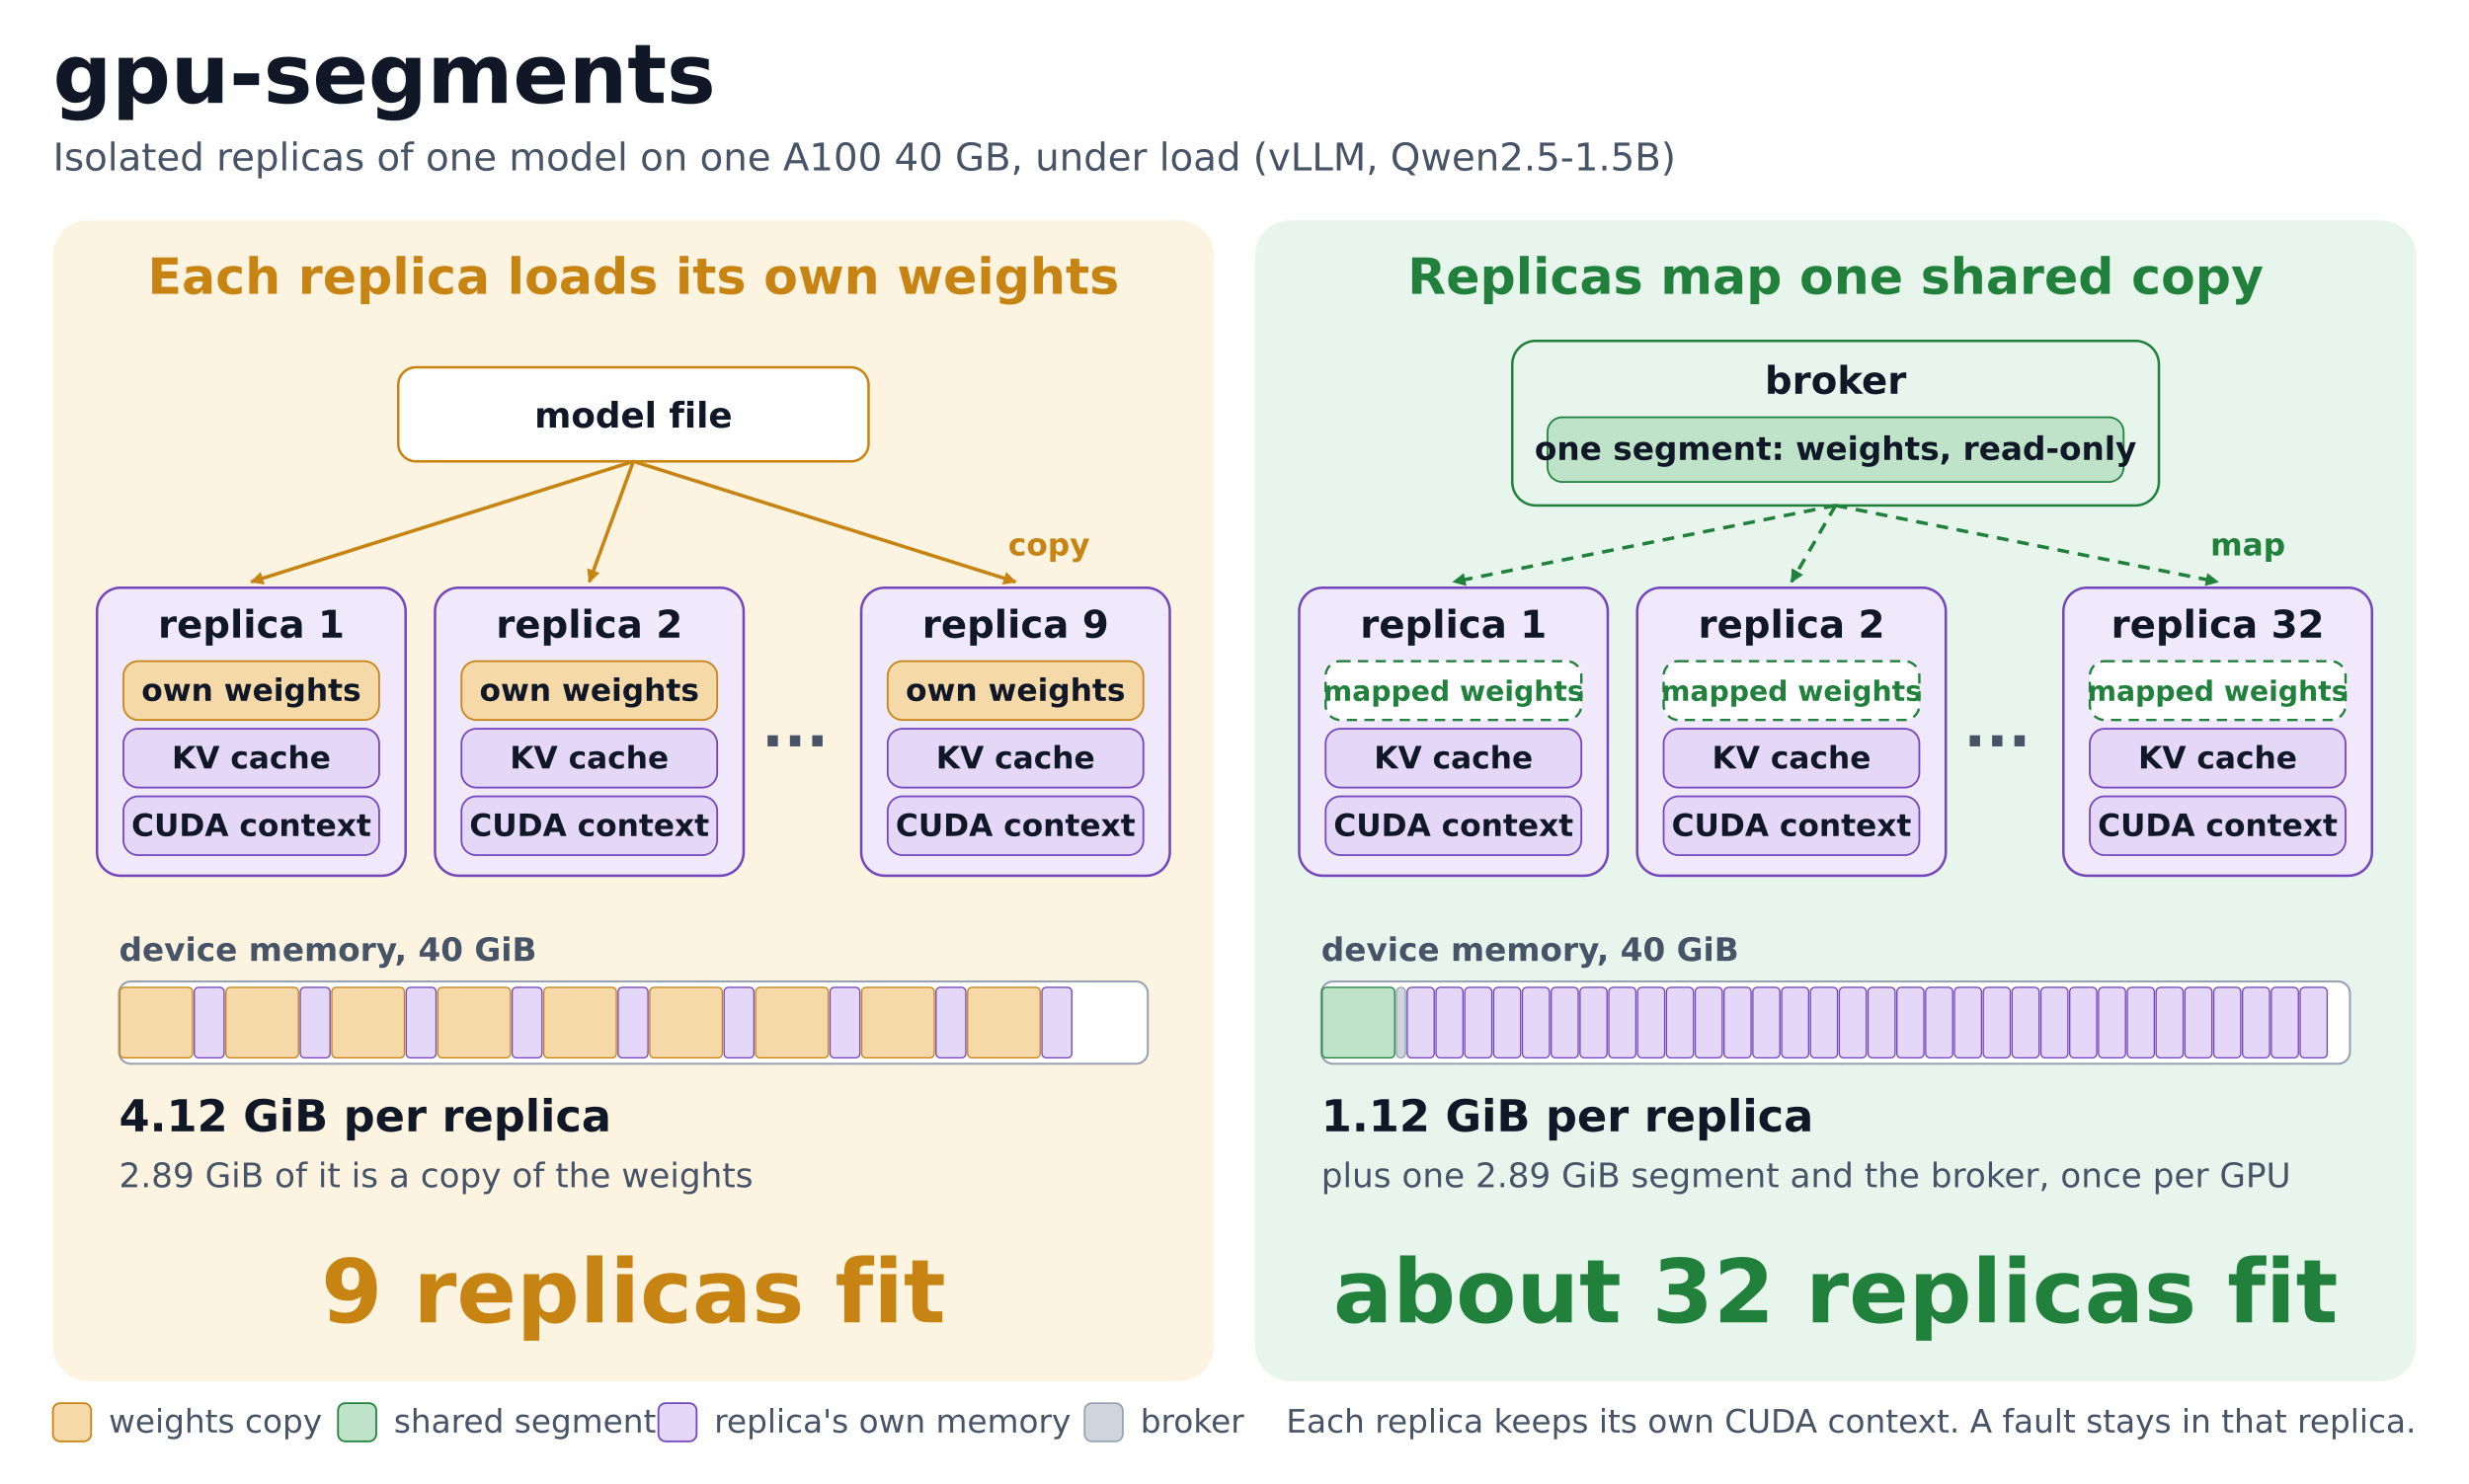
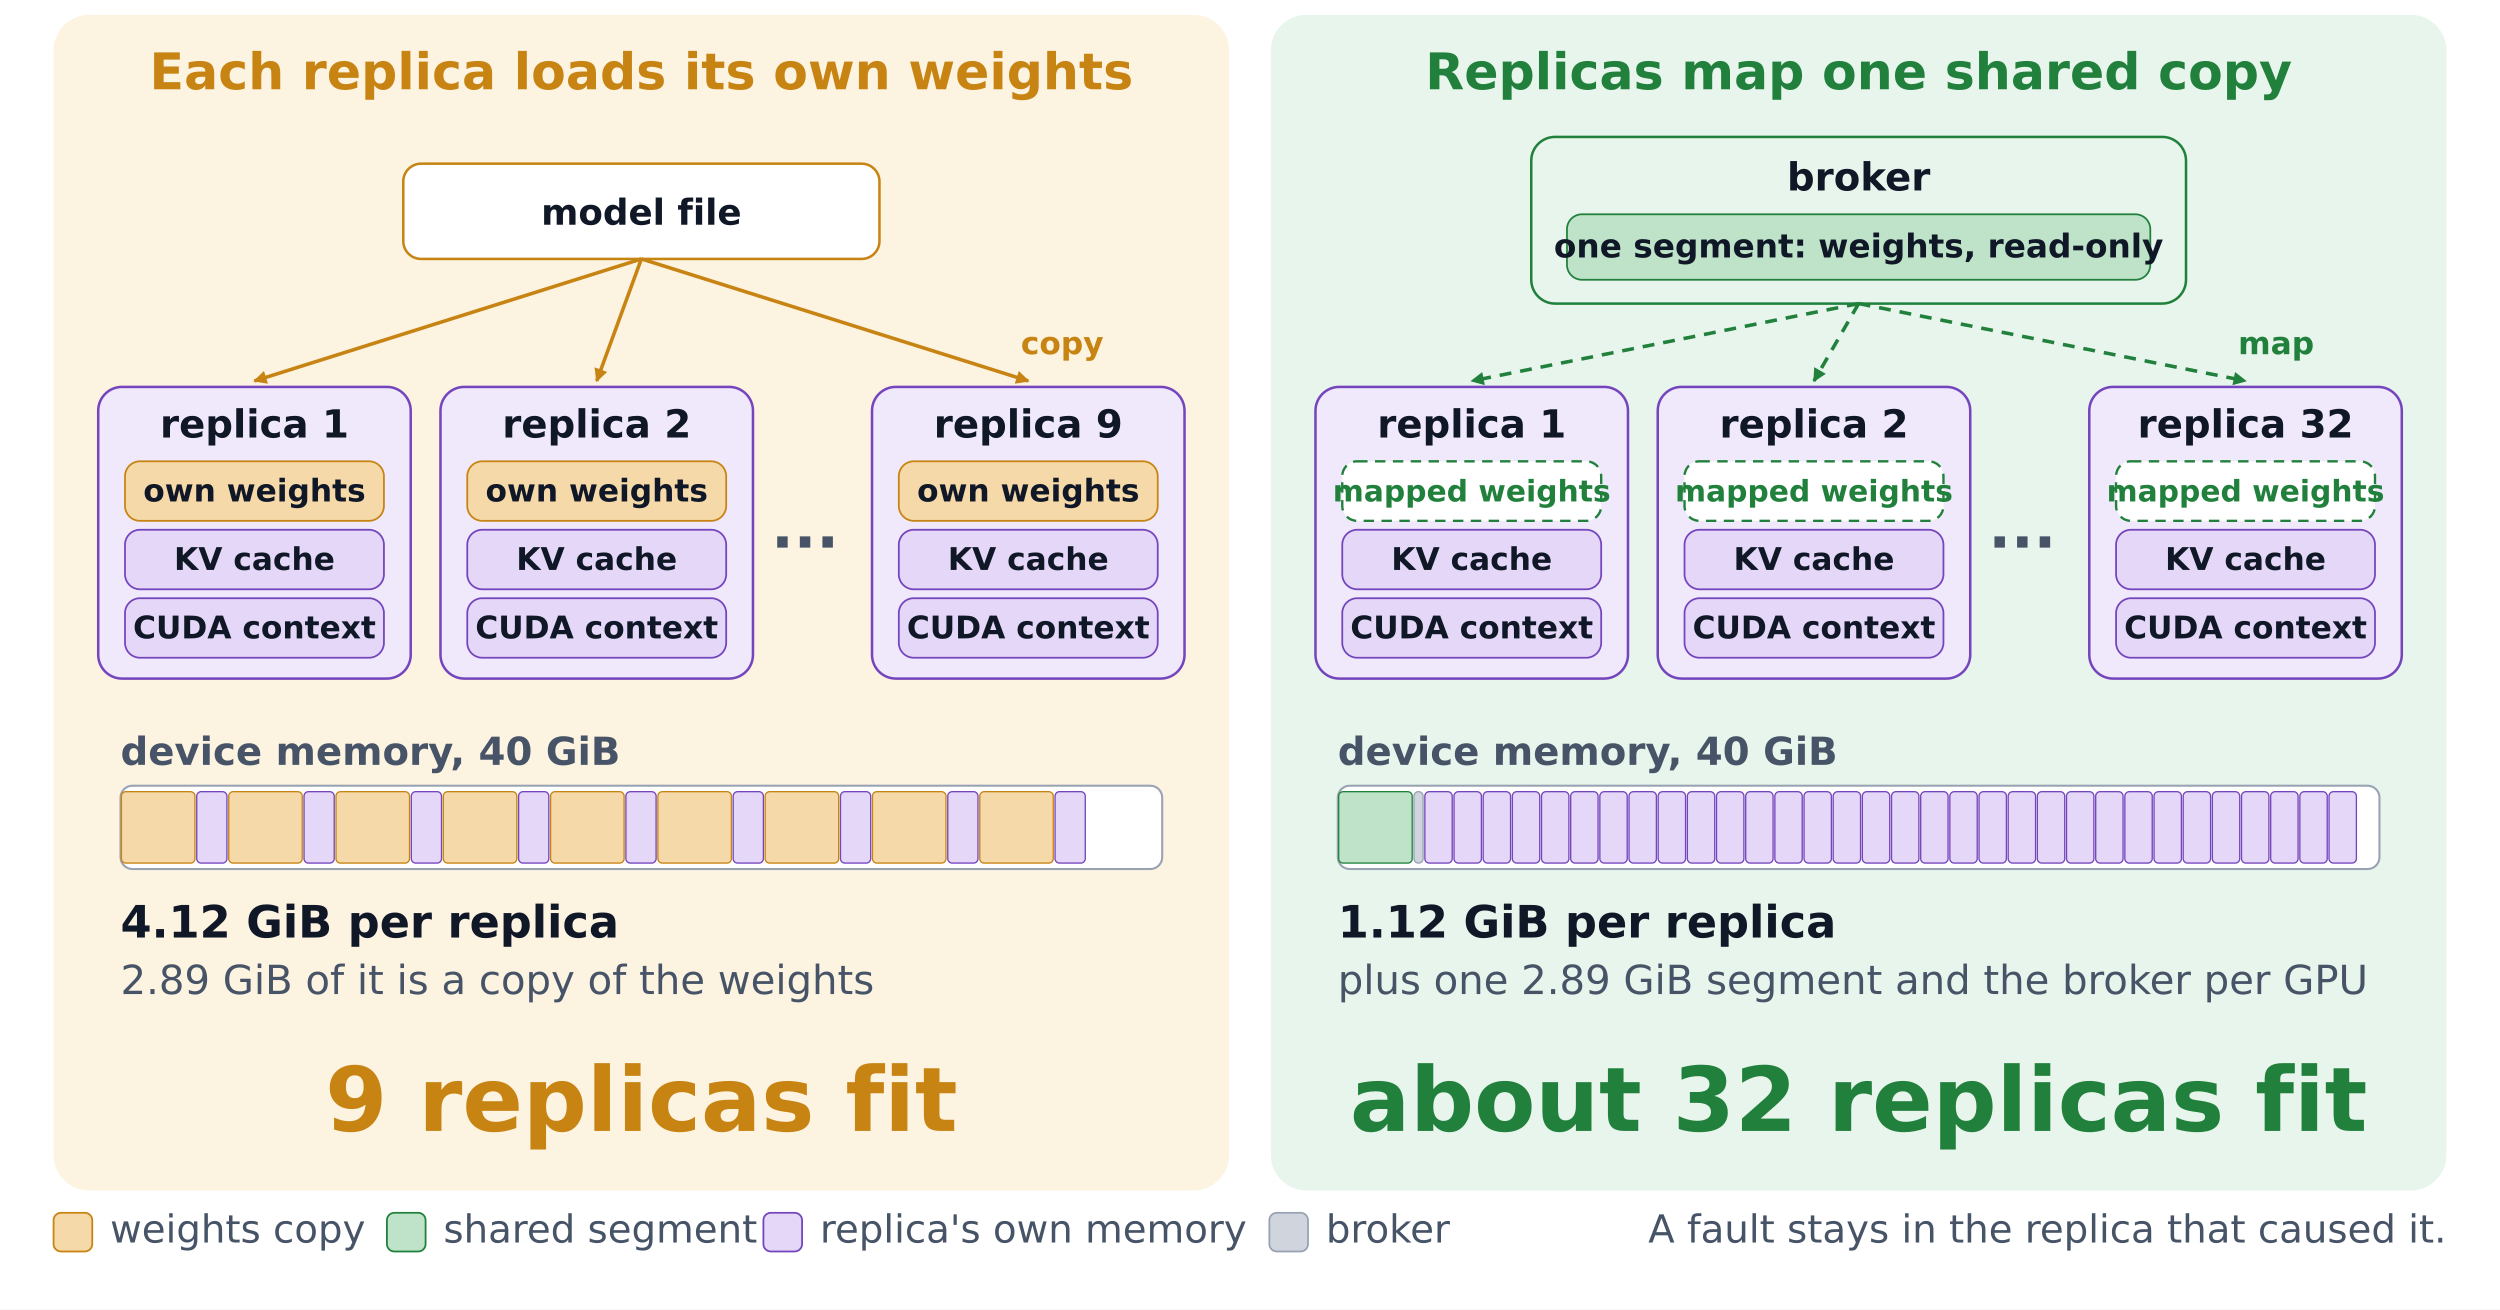
- <svg xmlns="http://www.w3.org/2000/svg" width="1680" height="1010" viewBox="0 0 1680 1010" role="img" aria-labelledby="title desc">
+ <svg xmlns="http://www.w3.org/2000/svg" width="1680" height="880" viewBox="0 140 1680 880" role="img" aria-labelledby="title desc">
  <defs>
    <marker id="green" viewBox="0 0 10 10" refX="9" refY="5" markerWidth="9" markerHeight="9" orient="auto" markerUnits="userSpaceOnUse">
      <path d="M 0 0 L 10 5 L 0 10 Z" fill="#21813C" />
    </marker>
    <marker id="orange" viewBox="0 0 10 10" refX="9" refY="5" markerWidth="9" markerHeight="9" orient="auto" markerUnits="userSpaceOnUse">
      <path d="M 0 0 L 10 5 L 0 10 Z" fill="#C78413" />
    </marker>
  </defs>
-   <rect x="0.0" y="0.0" width="1680.0" height="1010.0" rx="0" fill="#FFFFFF" stroke="none" stroke-width="1.7" />
-   <text x="36.0" y="70.0" text-anchor="start" font-family="DejaVu Sans, Arial, sans-serif" font-size="56" font-weight="750" fill="#101828">gpu-segments</text>
-   <text x="36.0" y="116.0" text-anchor="start" font-family="DejaVu Sans, Arial, sans-serif" font-size="26" font-weight="500" fill="#475467">Isolated replicas of one model on one A100 40 GB, under load (vLLM, Qwen2.5-1.5B)</text>
+   <rect x="0.0" y="140.0" width="1680.0" height="880.0" rx="0" fill="#FFFFFF" stroke="none" stroke-width="1.7" />
  <rect x="36.0" y="150.0" width="790.0" height="790.0" rx="24" fill="#FDF3E1" stroke="none" stroke-width="1.7" />
  <text x="431.0" y="200.0" text-anchor="middle" font-family="DejaVu Sans, Arial, sans-serif" font-size="34" font-weight="750" fill="#C78413">Each replica loads its own weights</text>
  <rect x="66.0" y="400.0" width="210.0" height="196.0" rx="16" fill="#F0E9FC" stroke="#7445BC" stroke-width="1.7" />
  <text x="171.0" y="434.0" text-anchor="middle" font-family="DejaVu Sans, Arial, sans-serif" font-size="26" font-weight="700" fill="#101828">replica 1</text>
  <rect x="84.0" y="450.0" width="174.0" height="40.0" rx="10" fill="#F6D9A8" stroke="#C78413" stroke-width="1.2" />
  <text x="171.0" y="477.0" text-anchor="middle" font-family="DejaVu Sans, Arial, sans-serif" font-size="21" font-weight="600" fill="#101828">own weights</text>
  <rect x="84.0" y="496.0" width="174.0" height="40.0" rx="10" fill="#E4D7F7" stroke="#7445BC" stroke-width="1.2" />
  <text x="171.0" y="523.0" text-anchor="middle" font-family="DejaVu Sans, Arial, sans-serif" font-size="21" font-weight="600" fill="#101828">KV cache</text>
  <rect x="84.0" y="542.0" width="174.0" height="40.0" rx="10" fill="#E4D7F7" stroke="#7445BC" stroke-width="1.2" />
  <text x="171.0" y="569.0" text-anchor="middle" font-family="DejaVu Sans, Arial, sans-serif" font-size="21" font-weight="600" fill="#101828">CUDA context</text>
  <rect x="296.0" y="400.0" width="210.0" height="196.0" rx="16" fill="#F0E9FC" stroke="#7445BC" stroke-width="1.7" />
  <text x="401.0" y="434.0" text-anchor="middle" font-family="DejaVu Sans, Arial, sans-serif" font-size="26" font-weight="700" fill="#101828">replica 2</text>
  <rect x="314.0" y="450.0" width="174.0" height="40.0" rx="10" fill="#F6D9A8" stroke="#C78413" stroke-width="1.2" />
  <text x="401.0" y="477.0" text-anchor="middle" font-family="DejaVu Sans, Arial, sans-serif" font-size="21" font-weight="600" fill="#101828">own weights</text>
  <rect x="314.0" y="496.0" width="174.0" height="40.0" rx="10" fill="#E4D7F7" stroke="#7445BC" stroke-width="1.2" />
  <text x="401.0" y="523.0" text-anchor="middle" font-family="DejaVu Sans, Arial, sans-serif" font-size="21" font-weight="600" fill="#101828">KV cache</text>
  <rect x="314.0" y="542.0" width="174.0" height="40.0" rx="10" fill="#E4D7F7" stroke="#7445BC" stroke-width="1.2" />
  <text x="401.0" y="569.0" text-anchor="middle" font-family="DejaVu Sans, Arial, sans-serif" font-size="21" font-weight="600" fill="#101828">CUDA context</text>
  <rect x="586.0" y="400.0" width="210.0" height="196.0" rx="16" fill="#F0E9FC" stroke="#7445BC" stroke-width="1.7" />
  <text x="691.0" y="434.0" text-anchor="middle" font-family="DejaVu Sans, Arial, sans-serif" font-size="26" font-weight="700" fill="#101828">replica 9</text>
  <rect x="604.0" y="450.0" width="174.0" height="40.0" rx="10" fill="#F6D9A8" stroke="#C78413" stroke-width="1.2" />
  <text x="691.0" y="477.0" text-anchor="middle" font-family="DejaVu Sans, Arial, sans-serif" font-size="21" font-weight="600" fill="#101828">own weights</text>
  <rect x="604.0" y="496.0" width="174.0" height="40.0" rx="10" fill="#E4D7F7" stroke="#7445BC" stroke-width="1.2" />
  <text x="691.0" y="523.0" text-anchor="middle" font-family="DejaVu Sans, Arial, sans-serif" font-size="21" font-weight="600" fill="#101828">KV cache</text>
  <rect x="604.0" y="542.0" width="174.0" height="40.0" rx="10" fill="#E4D7F7" stroke="#7445BC" stroke-width="1.2" />
  <text x="691.0" y="569.0" text-anchor="middle" font-family="DejaVu Sans, Arial, sans-serif" font-size="21" font-weight="600" fill="#101828">CUDA context</text>
  <text x="541.0" y="508.0" text-anchor="middle" font-family="DejaVu Sans, Arial, sans-serif" font-size="40" font-weight="700" fill="#475467">...</text>
  <rect x="271.0" y="250.0" width="320.0" height="64.0" rx="12" fill="#FFFFFF" stroke="#C78413" stroke-width="1.7" />
  <text x="431.0" y="291.0" text-anchor="middle" font-family="DejaVu Sans, Arial, sans-serif" font-size="24" font-weight="700" fill="#101828">model file</text>
  <path d="M 431.0 314 L 171 396" stroke="#C78413" stroke-width="2.4" fill="none" marker-end="url(#orange)" />
  <path d="M 431.0 314 L 401 396" stroke="#C78413" stroke-width="2.4" fill="none" marker-end="url(#orange)" />
  <path d="M 431.0 314 L 691 396" stroke="#C78413" stroke-width="2.4" fill="none" marker-end="url(#orange)" />
  <text x="686.0" y="378.0" text-anchor="start" font-family="DejaVu Sans, Arial, sans-serif" font-size="21" font-weight="600" fill="#C78413">copy</text>
-   <text x="81.0" y="654.0" text-anchor="start" font-family="DejaVu Sans, Arial, sans-serif" font-size="22" font-weight="700" fill="#475467">device memory, 40 GiB</text>
+   <text x="81.0" y="654.0" text-anchor="start" font-family="DejaVu Sans, Arial, sans-serif" font-size="26" font-weight="700" fill="#475467">device memory, 40 GiB</text>
  <rect x="81.0" y="668.0" width="700.0" height="56.0" rx="8" fill="#FFFFFF" stroke="#98A2B3" stroke-width="1.4" />
  <rect x="81.6" y="672" width="49.4" height="48" rx="3" fill="#F6D9A8" stroke="#C78413" stroke-width="0.9" />
  <rect x="132.2" y="672" width="20.3" height="48" rx="3" fill="#E4D7F7" stroke="#7445BC" stroke-width="0.9" />
  <rect x="153.7" y="672" width="49.4" height="48" rx="3" fill="#F6D9A8" stroke="#C78413" stroke-width="0.9" />
  <rect x="204.3" y="672" width="20.3" height="48" rx="3" fill="#E4D7F7" stroke="#7445BC" stroke-width="0.9" />
  <rect x="225.8" y="672" width="49.4" height="48" rx="3" fill="#F6D9A8" stroke="#C78413" stroke-width="0.9" />
  <rect x="276.4" y="672" width="20.3" height="48" rx="3" fill="#E4D7F7" stroke="#7445BC" stroke-width="0.9" />
  <rect x="297.9" y="672" width="49.4" height="48" rx="3" fill="#F6D9A8" stroke="#C78413" stroke-width="0.9" />
  <rect x="348.5" y="672" width="20.3" height="48" rx="3" fill="#E4D7F7" stroke="#7445BC" stroke-width="0.9" />
  <rect x="370.0" y="672" width="49.4" height="48" rx="3" fill="#F6D9A8" stroke="#C78413" stroke-width="0.9" />
  <rect x="420.6" y="672" width="20.3" height="48" rx="3" fill="#E4D7F7" stroke="#7445BC" stroke-width="0.9" />
  <rect x="442.1" y="672" width="49.4" height="48" rx="3" fill="#F6D9A8" stroke="#C78413" stroke-width="0.9" />
  <rect x="492.7" y="672" width="20.3" height="48" rx="3" fill="#E4D7F7" stroke="#7445BC" stroke-width="0.9" />
  <rect x="514.2" y="672" width="49.4" height="48" rx="3" fill="#F6D9A8" stroke="#C78413" stroke-width="0.9" />
  <rect x="564.8" y="672" width="20.3" height="48" rx="3" fill="#E4D7F7" stroke="#7445BC" stroke-width="0.9" />
  <rect x="586.3" y="672" width="49.4" height="48" rx="3" fill="#F6D9A8" stroke="#C78413" stroke-width="0.9" />
  <rect x="636.9" y="672" width="20.3" height="48" rx="3" fill="#E4D7F7" stroke="#7445BC" stroke-width="0.9" />
  <rect x="658.4" y="672" width="49.4" height="48" rx="3" fill="#F6D9A8" stroke="#C78413" stroke-width="0.9" />
  <rect x="709.0" y="672" width="20.3" height="48" rx="3" fill="#E4D7F7" stroke="#7445BC" stroke-width="0.9" />
  <text x="81.0" y="770.0" text-anchor="start" font-family="DejaVu Sans, Arial, sans-serif" font-size="30" font-weight="700" fill="#101828">4.12 GiB per replica</text>
-   <text x="81.0" y="808.0" text-anchor="start" font-family="DejaVu Sans, Arial, sans-serif" font-size="23" font-weight="500" fill="#475467">2.89 GiB of it is a copy of the weights</text>
+   <text x="81.0" y="808.0" text-anchor="start" font-family="DejaVu Sans, Arial, sans-serif" font-size="27" font-weight="500" fill="#475467">2.89 GiB of it is a copy of the weights</text>
  <text x="431.0" y="900.0" text-anchor="middle" font-family="DejaVu Sans, Arial, sans-serif" font-size="60" font-weight="750" fill="#C78413">9 replicas fit</text>
  <rect x="854.0" y="150.0" width="790.0" height="790.0" rx="24" fill="#E8F5EC" stroke="none" stroke-width="1.7" />
  <text x="1249.0" y="200.0" text-anchor="middle" font-family="DejaVu Sans, Arial, sans-serif" font-size="34" font-weight="750" fill="#21813C">Replicas map one shared copy</text>
  <rect x="884.0" y="400.0" width="210.0" height="196.0" rx="16" fill="#F0E9FC" stroke="#7445BC" stroke-width="1.7" />
  <text x="989.0" y="434.0" text-anchor="middle" font-family="DejaVu Sans, Arial, sans-serif" font-size="26" font-weight="700" fill="#101828">replica 1</text>
  <rect x="902.0" y="450.0" width="174.0" height="40.0" rx="10" fill="#FFFFFF" stroke="#21813C" stroke-width="1.6" stroke-dasharray="7 5" />
-   <text x="989.0" y="477.0" text-anchor="middle" font-family="DejaVu Sans, Arial, sans-serif" font-size="19" font-weight="600" fill="#21813C">mapped weights</text>
+   <text x="989.0" y="477.0" text-anchor="middle" font-family="DejaVu Sans, Arial, sans-serif" font-size="20" font-weight="600" fill="#21813C">mapped weights</text>
  <rect x="902.0" y="496.0" width="174.0" height="40.0" rx="10" fill="#E4D7F7" stroke="#7445BC" stroke-width="1.2" />
  <text x="989.0" y="523.0" text-anchor="middle" font-family="DejaVu Sans, Arial, sans-serif" font-size="21" font-weight="600" fill="#101828">KV cache</text>
  <rect x="902.0" y="542.0" width="174.0" height="40.0" rx="10" fill="#E4D7F7" stroke="#7445BC" stroke-width="1.2" />
  <text x="989.0" y="569.0" text-anchor="middle" font-family="DejaVu Sans, Arial, sans-serif" font-size="21" font-weight="600" fill="#101828">CUDA context</text>
  <rect x="1114.0" y="400.0" width="210.0" height="196.0" rx="16" fill="#F0E9FC" stroke="#7445BC" stroke-width="1.7" />
  <text x="1219.0" y="434.0" text-anchor="middle" font-family="DejaVu Sans, Arial, sans-serif" font-size="26" font-weight="700" fill="#101828">replica 2</text>
  <rect x="1132.0" y="450.0" width="174.0" height="40.0" rx="10" fill="#FFFFFF" stroke="#21813C" stroke-width="1.6" stroke-dasharray="7 5" />
-   <text x="1219.0" y="477.0" text-anchor="middle" font-family="DejaVu Sans, Arial, sans-serif" font-size="19" font-weight="600" fill="#21813C">mapped weights</text>
+   <text x="1219.0" y="477.0" text-anchor="middle" font-family="DejaVu Sans, Arial, sans-serif" font-size="20" font-weight="600" fill="#21813C">mapped weights</text>
  <rect x="1132.0" y="496.0" width="174.0" height="40.0" rx="10" fill="#E4D7F7" stroke="#7445BC" stroke-width="1.2" />
  <text x="1219.0" y="523.0" text-anchor="middle" font-family="DejaVu Sans, Arial, sans-serif" font-size="21" font-weight="600" fill="#101828">KV cache</text>
  <rect x="1132.0" y="542.0" width="174.0" height="40.0" rx="10" fill="#E4D7F7" stroke="#7445BC" stroke-width="1.2" />
  <text x="1219.0" y="569.0" text-anchor="middle" font-family="DejaVu Sans, Arial, sans-serif" font-size="21" font-weight="600" fill="#101828">CUDA context</text>
  <rect x="1404.0" y="400.0" width="210.0" height="196.0" rx="16" fill="#F0E9FC" stroke="#7445BC" stroke-width="1.7" />
  <text x="1509.0" y="434.0" text-anchor="middle" font-family="DejaVu Sans, Arial, sans-serif" font-size="26" font-weight="700" fill="#101828">replica 32</text>
  <rect x="1422.0" y="450.0" width="174.0" height="40.0" rx="10" fill="#FFFFFF" stroke="#21813C" stroke-width="1.6" stroke-dasharray="7 5" />
-   <text x="1509.0" y="477.0" text-anchor="middle" font-family="DejaVu Sans, Arial, sans-serif" font-size="19" font-weight="600" fill="#21813C">mapped weights</text>
+   <text x="1509.0" y="477.0" text-anchor="middle" font-family="DejaVu Sans, Arial, sans-serif" font-size="20" font-weight="600" fill="#21813C">mapped weights</text>
  <rect x="1422.0" y="496.0" width="174.0" height="40.0" rx="10" fill="#E4D7F7" stroke="#7445BC" stroke-width="1.2" />
  <text x="1509.0" y="523.0" text-anchor="middle" font-family="DejaVu Sans, Arial, sans-serif" font-size="21" font-weight="600" fill="#101828">KV cache</text>
  <rect x="1422.0" y="542.0" width="174.0" height="40.0" rx="10" fill="#E4D7F7" stroke="#7445BC" stroke-width="1.2" />
  <text x="1509.0" y="569.0" text-anchor="middle" font-family="DejaVu Sans, Arial, sans-serif" font-size="21" font-weight="600" fill="#101828">CUDA context</text>
  <text x="1359.0" y="508.0" text-anchor="middle" font-family="DejaVu Sans, Arial, sans-serif" font-size="40" font-weight="700" fill="#475467">...</text>
  <rect x="1029.0" y="232.0" width="440.0" height="112.0" rx="16" fill="#E8F5EC" stroke="#21813C" stroke-width="1.7" />
  <text x="1249.0" y="268.0" text-anchor="middle" font-family="DejaVu Sans, Arial, sans-serif" font-size="26" font-weight="700" fill="#101828">broker</text>
  <rect x="1053.0" y="284.0" width="392.0" height="44.0" rx="10" fill="#BFE3C9" stroke="#21813C" stroke-width="1.2" />
  <text x="1249.0" y="313.0" text-anchor="middle" font-family="DejaVu Sans, Arial, sans-serif" font-size="22" font-weight="600" fill="#101828">one segment: weights, read-only</text>
  <path d="M 1249.0 344 L 989 396" stroke="#21813C" stroke-width="2.4" fill="none" stroke-dasharray="8 6" marker-end="url(#green)" />
  <path d="M 1249.0 344 L 1219 396" stroke="#21813C" stroke-width="2.4" fill="none" stroke-dasharray="8 6" marker-end="url(#green)" />
  <path d="M 1249.0 344 L 1509 396" stroke="#21813C" stroke-width="2.4" fill="none" stroke-dasharray="8 6" marker-end="url(#green)" />
  <text x="1504.0" y="378.0" text-anchor="start" font-family="DejaVu Sans, Arial, sans-serif" font-size="21" font-weight="600" fill="#21813C">map</text>
-   <text x="899.0" y="654.0" text-anchor="start" font-family="DejaVu Sans, Arial, sans-serif" font-size="22" font-weight="700" fill="#475467">device memory, 40 GiB</text>
+   <text x="899.0" y="654.0" text-anchor="start" font-family="DejaVu Sans, Arial, sans-serif" font-size="26" font-weight="700" fill="#475467">device memory, 40 GiB</text>
  <rect x="899.0" y="668.0" width="700.0" height="56.0" rx="8" fill="#FFFFFF" stroke="#98A2B3" stroke-width="1.4" />
  <rect x="899.6" y="672" width="49.4" height="48" rx="3" fill="#BFE3C9" stroke="#21813C" stroke-width="0.9" />
  <rect x="950.2" y="672" width="6.1" height="48" rx="3" fill="#D0D5DD" stroke="#98A2B3" stroke-width="0.9" />
  <rect x="957.5" y="672" width="18.4" height="48" rx="3" fill="#E4D7F7" stroke="#7445BC" stroke-width="0.9" />
  <rect x="977.1" y="672" width="18.4" height="48" rx="3" fill="#E4D7F7" stroke="#7445BC" stroke-width="0.9" />
  <rect x="996.7" y="672" width="18.4" height="48" rx="3" fill="#E4D7F7" stroke="#7445BC" stroke-width="0.9" />
  <rect x="1016.3" y="672" width="18.4" height="48" rx="3" fill="#E4D7F7" stroke="#7445BC" stroke-width="0.9" />
  <rect x="1035.9" y="672" width="18.4" height="48" rx="3" fill="#E4D7F7" stroke="#7445BC" stroke-width="0.9" />
  <rect x="1055.5" y="672" width="18.4" height="48" rx="3" fill="#E4D7F7" stroke="#7445BC" stroke-width="0.9" />
  <rect x="1075.1" y="672" width="18.4" height="48" rx="3" fill="#E4D7F7" stroke="#7445BC" stroke-width="0.9" />
  <rect x="1094.7" y="672" width="18.4" height="48" rx="3" fill="#E4D7F7" stroke="#7445BC" stroke-width="0.9" />
  <rect x="1114.3" y="672" width="18.4" height="48" rx="3" fill="#E4D7F7" stroke="#7445BC" stroke-width="0.9" />
  <rect x="1133.9" y="672" width="18.4" height="48" rx="3" fill="#E4D7F7" stroke="#7445BC" stroke-width="0.9" />
  <rect x="1153.5" y="672" width="18.4" height="48" rx="3" fill="#E4D7F7" stroke="#7445BC" stroke-width="0.9" />
  <rect x="1173.1" y="672" width="18.4" height="48" rx="3" fill="#E4D7F7" stroke="#7445BC" stroke-width="0.9" />
  <rect x="1192.7" y="672" width="18.4" height="48" rx="3" fill="#E4D7F7" stroke="#7445BC" stroke-width="0.9" />
  <rect x="1212.3" y="672" width="18.4" height="48" rx="3" fill="#E4D7F7" stroke="#7445BC" stroke-width="0.9" />
  <rect x="1231.9" y="672" width="18.4" height="48" rx="3" fill="#E4D7F7" stroke="#7445BC" stroke-width="0.9" />
  <rect x="1251.5" y="672" width="18.4" height="48" rx="3" fill="#E4D7F7" stroke="#7445BC" stroke-width="0.9" />
  <rect x="1271.1" y="672" width="18.4" height="48" rx="3" fill="#E4D7F7" stroke="#7445BC" stroke-width="0.9" />
  <rect x="1290.7" y="672" width="18.4" height="48" rx="3" fill="#E4D7F7" stroke="#7445BC" stroke-width="0.9" />
  <rect x="1310.3" y="672" width="18.4" height="48" rx="3" fill="#E4D7F7" stroke="#7445BC" stroke-width="0.9" />
  <rect x="1329.9" y="672" width="18.4" height="48" rx="3" fill="#E4D7F7" stroke="#7445BC" stroke-width="0.9" />
  <rect x="1349.5" y="672" width="18.4" height="48" rx="3" fill="#E4D7F7" stroke="#7445BC" stroke-width="0.9" />
  <rect x="1369.1" y="672" width="18.4" height="48" rx="3" fill="#E4D7F7" stroke="#7445BC" stroke-width="0.9" />
  <rect x="1388.7" y="672" width="18.4" height="48" rx="3" fill="#E4D7F7" stroke="#7445BC" stroke-width="0.9" />
  <rect x="1408.3" y="672" width="18.4" height="48" rx="3" fill="#E4D7F7" stroke="#7445BC" stroke-width="0.9" />
  <rect x="1427.9" y="672" width="18.4" height="48" rx="3" fill="#E4D7F7" stroke="#7445BC" stroke-width="0.9" />
  <rect x="1447.5" y="672" width="18.4" height="48" rx="3" fill="#E4D7F7" stroke="#7445BC" stroke-width="0.9" />
  <rect x="1467.1" y="672" width="18.4" height="48" rx="3" fill="#E4D7F7" stroke="#7445BC" stroke-width="0.9" />
  <rect x="1486.7" y="672" width="18.4" height="48" rx="3" fill="#E4D7F7" stroke="#7445BC" stroke-width="0.9" />
  <rect x="1506.3" y="672" width="18.4" height="48" rx="3" fill="#E4D7F7" stroke="#7445BC" stroke-width="0.9" />
  <rect x="1525.9" y="672" width="18.4" height="48" rx="3" fill="#E4D7F7" stroke="#7445BC" stroke-width="0.9" />
  <rect x="1545.5" y="672" width="18.4" height="48" rx="3" fill="#E4D7F7" stroke="#7445BC" stroke-width="0.9" />
  <rect x="1565.1" y="672" width="18.4" height="48" rx="3" fill="#E4D7F7" stroke="#7445BC" stroke-width="0.9" />
  <text x="899.0" y="770.0" text-anchor="start" font-family="DejaVu Sans, Arial, sans-serif" font-size="30" font-weight="700" fill="#101828">1.12 GiB per replica</text>
-   <text x="899.0" y="808.0" text-anchor="start" font-family="DejaVu Sans, Arial, sans-serif" font-size="23" font-weight="500" fill="#475467">plus one 2.89 GiB segment and the broker, once per GPU</text>
+   <text x="899.0" y="808.0" text-anchor="start" font-family="DejaVu Sans, Arial, sans-serif" font-size="27" font-weight="500" fill="#475467">plus one 2.89 GiB segment and the broker per GPU</text>
  <text x="1249.0" y="900.0" text-anchor="middle" font-family="DejaVu Sans, Arial, sans-serif" font-size="60" font-weight="750" fill="#21813C">about 32 replicas fit</text>
  <rect x="36.0" y="955.0" width="26.0" height="26.0" rx="5" fill="#F6D9A8" stroke="#C78413" stroke-width="1.2" />
-   <text x="74.0" y="975.0" text-anchor="start" font-family="DejaVu Sans, Arial, sans-serif" font-size="22" font-weight="500" fill="#475467">weights copy</text>
-   <rect x="230.0" y="955.0" width="26.0" height="26.0" rx="5" fill="#BFE3C9" stroke="#21813C" stroke-width="1.2" />
-   <text x="268.0" y="975.0" text-anchor="start" font-family="DejaVu Sans, Arial, sans-serif" font-size="22" font-weight="500" fill="#475467">shared segment</text>
-   <rect x="448.0" y="955.0" width="26.0" height="26.0" rx="5" fill="#E4D7F7" stroke="#7445BC" stroke-width="1.2" />
-   <text x="486.0" y="975.0" text-anchor="start" font-family="DejaVu Sans, Arial, sans-serif" font-size="22" font-weight="500" fill="#475467">replica's own memory</text>
-   <rect x="738.0" y="955.0" width="26.0" height="26.0" rx="5" fill="#D0D5DD" stroke="#98A2B3" stroke-width="1.2" />
-   <text x="776.0" y="975.0" text-anchor="start" font-family="DejaVu Sans, Arial, sans-serif" font-size="22" font-weight="500" fill="#475467">broker</text>
-   <text x="1644.0" y="975.0" text-anchor="end" font-family="DejaVu Sans, Arial, sans-serif" font-size="22" font-weight="500" fill="#475467">Each replica keeps its own CUDA context. A fault stays in that replica.</text>
+   <text x="74.0" y="975.0" text-anchor="start" font-family="DejaVu Sans, Arial, sans-serif" font-size="26" font-weight="500" fill="#475467">weights copy</text>
+   <rect x="260.0" y="955.0" width="26.0" height="26.0" rx="5" fill="#BFE3C9" stroke="#21813C" stroke-width="1.2" />
+   <text x="298.0" y="975.0" text-anchor="start" font-family="DejaVu Sans, Arial, sans-serif" font-size="26" font-weight="500" fill="#475467">shared segment</text>
+   <rect x="513.0" y="955.0" width="26.0" height="26.0" rx="5" fill="#E4D7F7" stroke="#7445BC" stroke-width="1.2" />
+   <text x="551.0" y="975.0" text-anchor="start" font-family="DejaVu Sans, Arial, sans-serif" font-size="26" font-weight="500" fill="#475467">replica's own memory</text>
+   <rect x="853.0" y="955.0" width="26.0" height="26.0" rx="5" fill="#D0D5DD" stroke="#98A2B3" stroke-width="1.2" />
+   <text x="891.0" y="975.0" text-anchor="start" font-family="DejaVu Sans, Arial, sans-serif" font-size="26" font-weight="500" fill="#475467">broker</text>
+   <text x="1644.0" y="975.0" text-anchor="end" font-family="DejaVu Sans, Arial, sans-serif" font-size="26" font-weight="500" fill="#475467">A fault stays in the replica that caused it.</text>
</svg>
